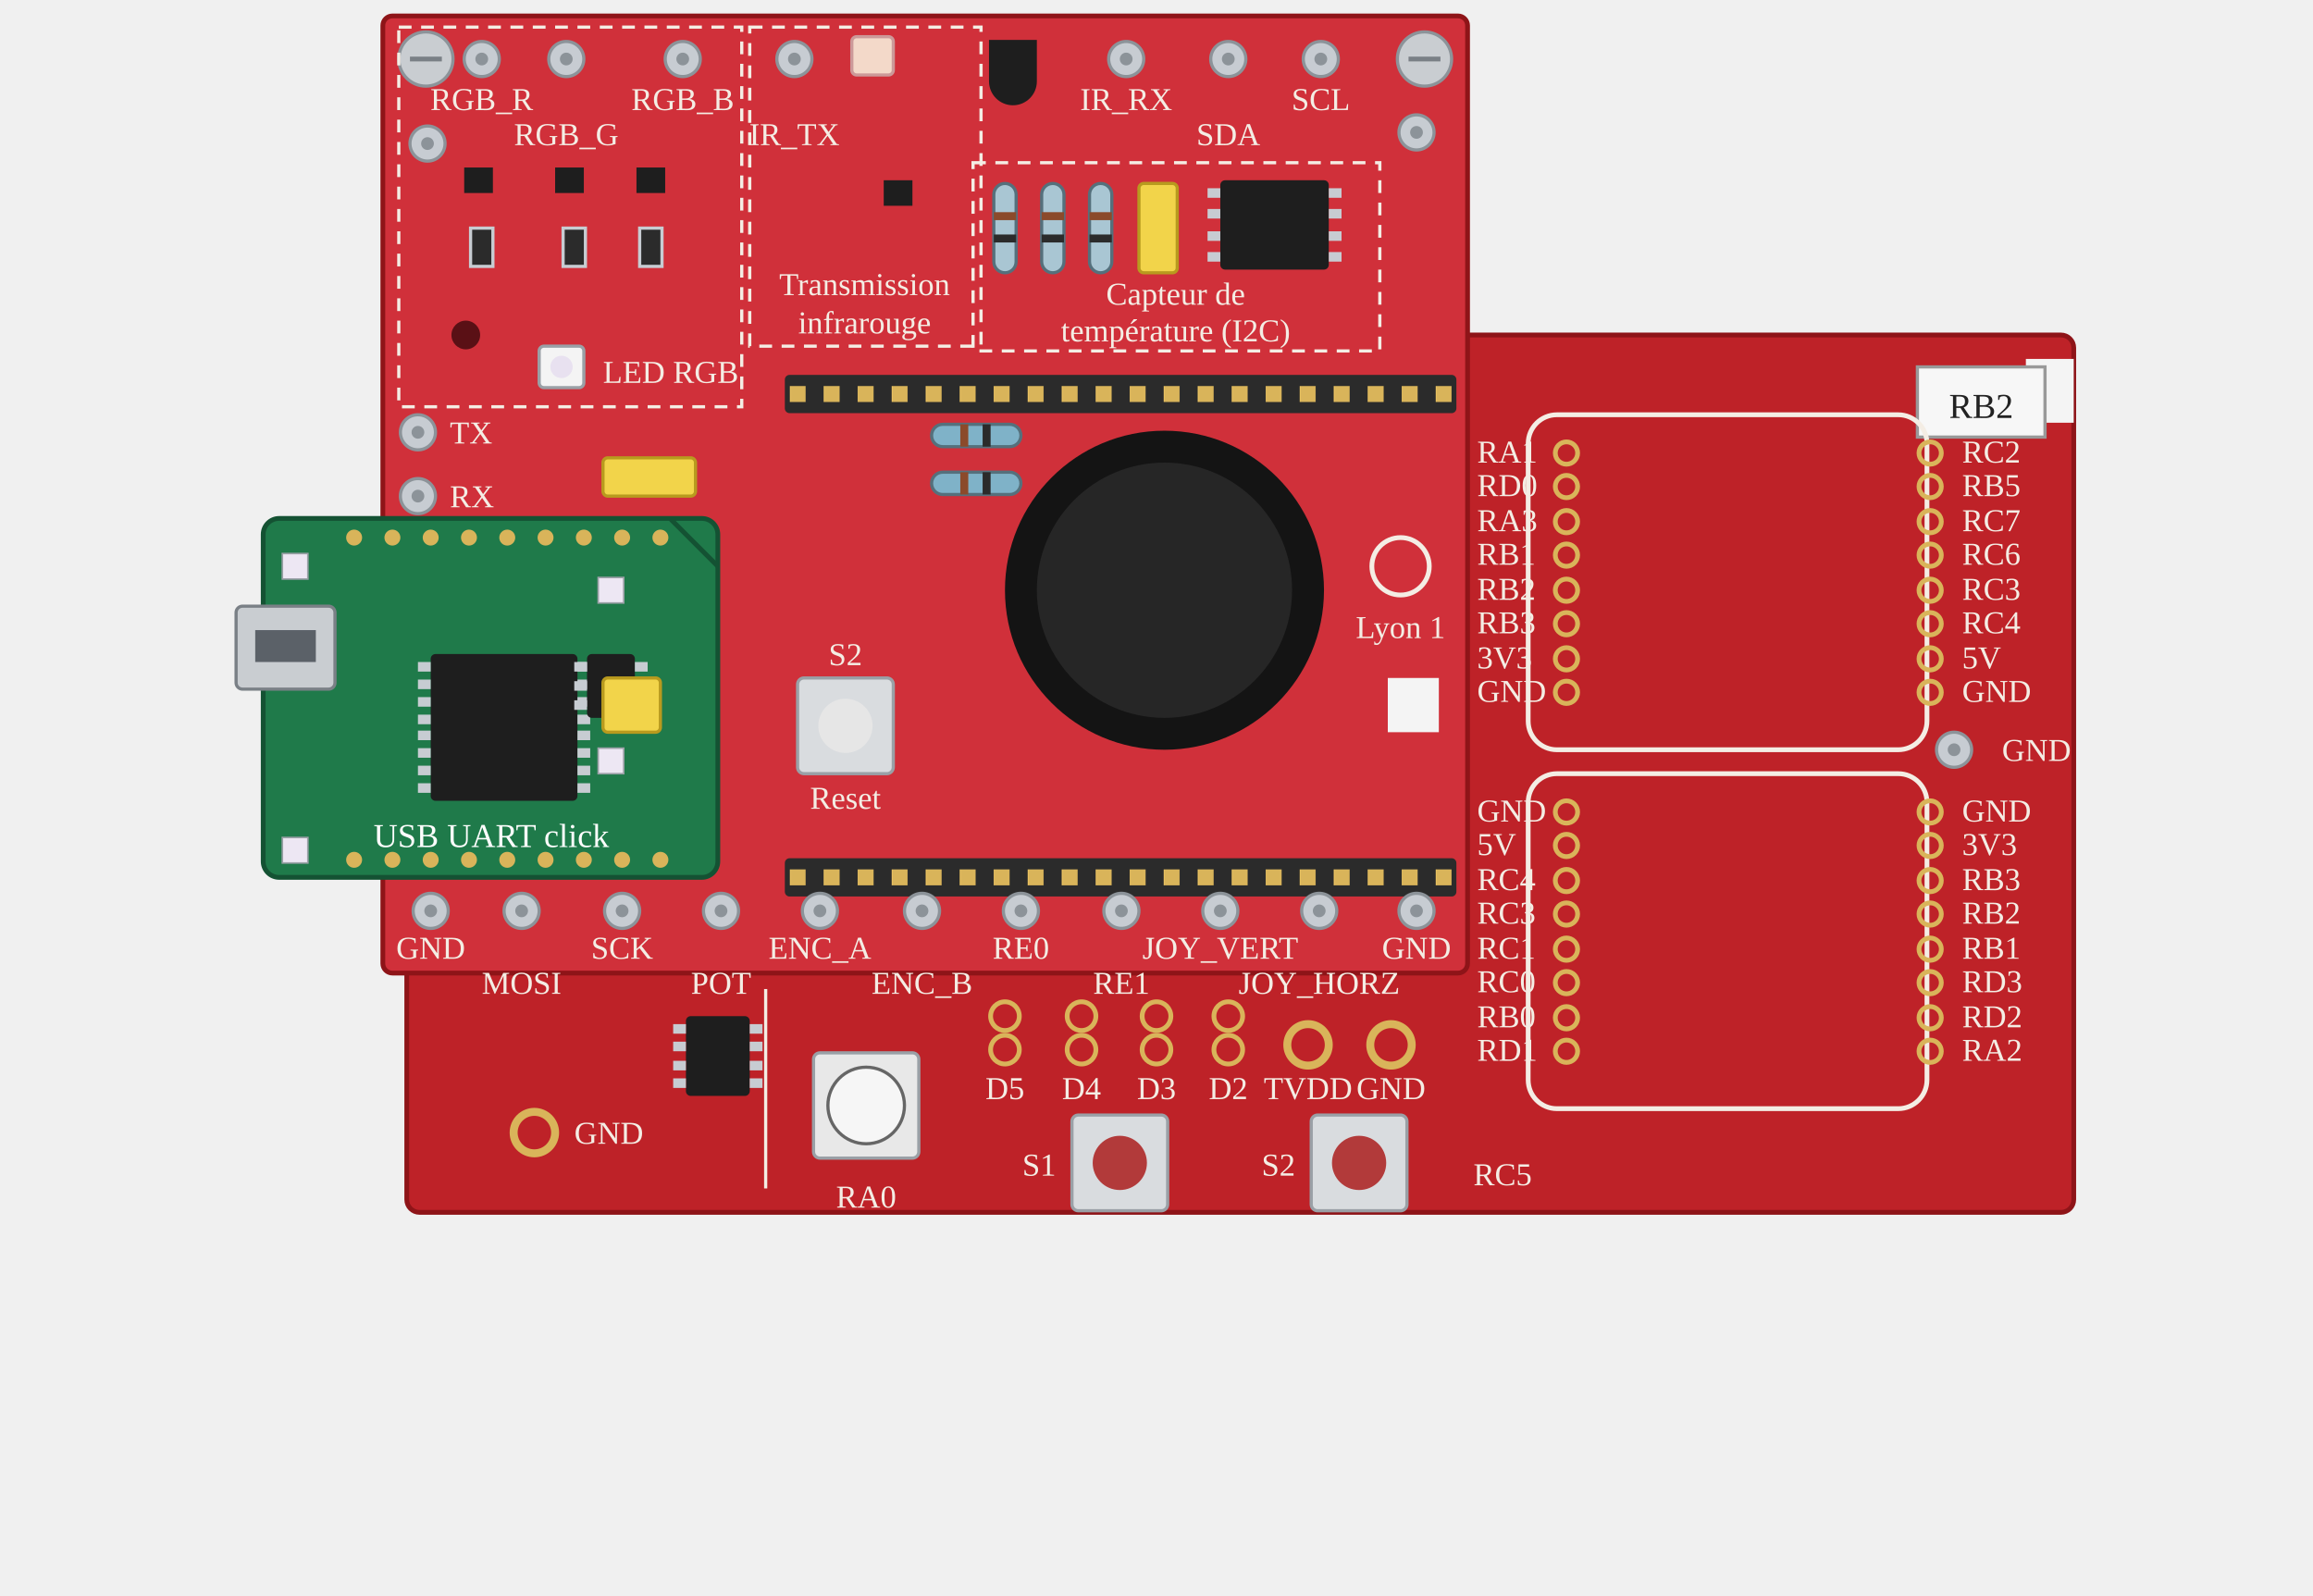
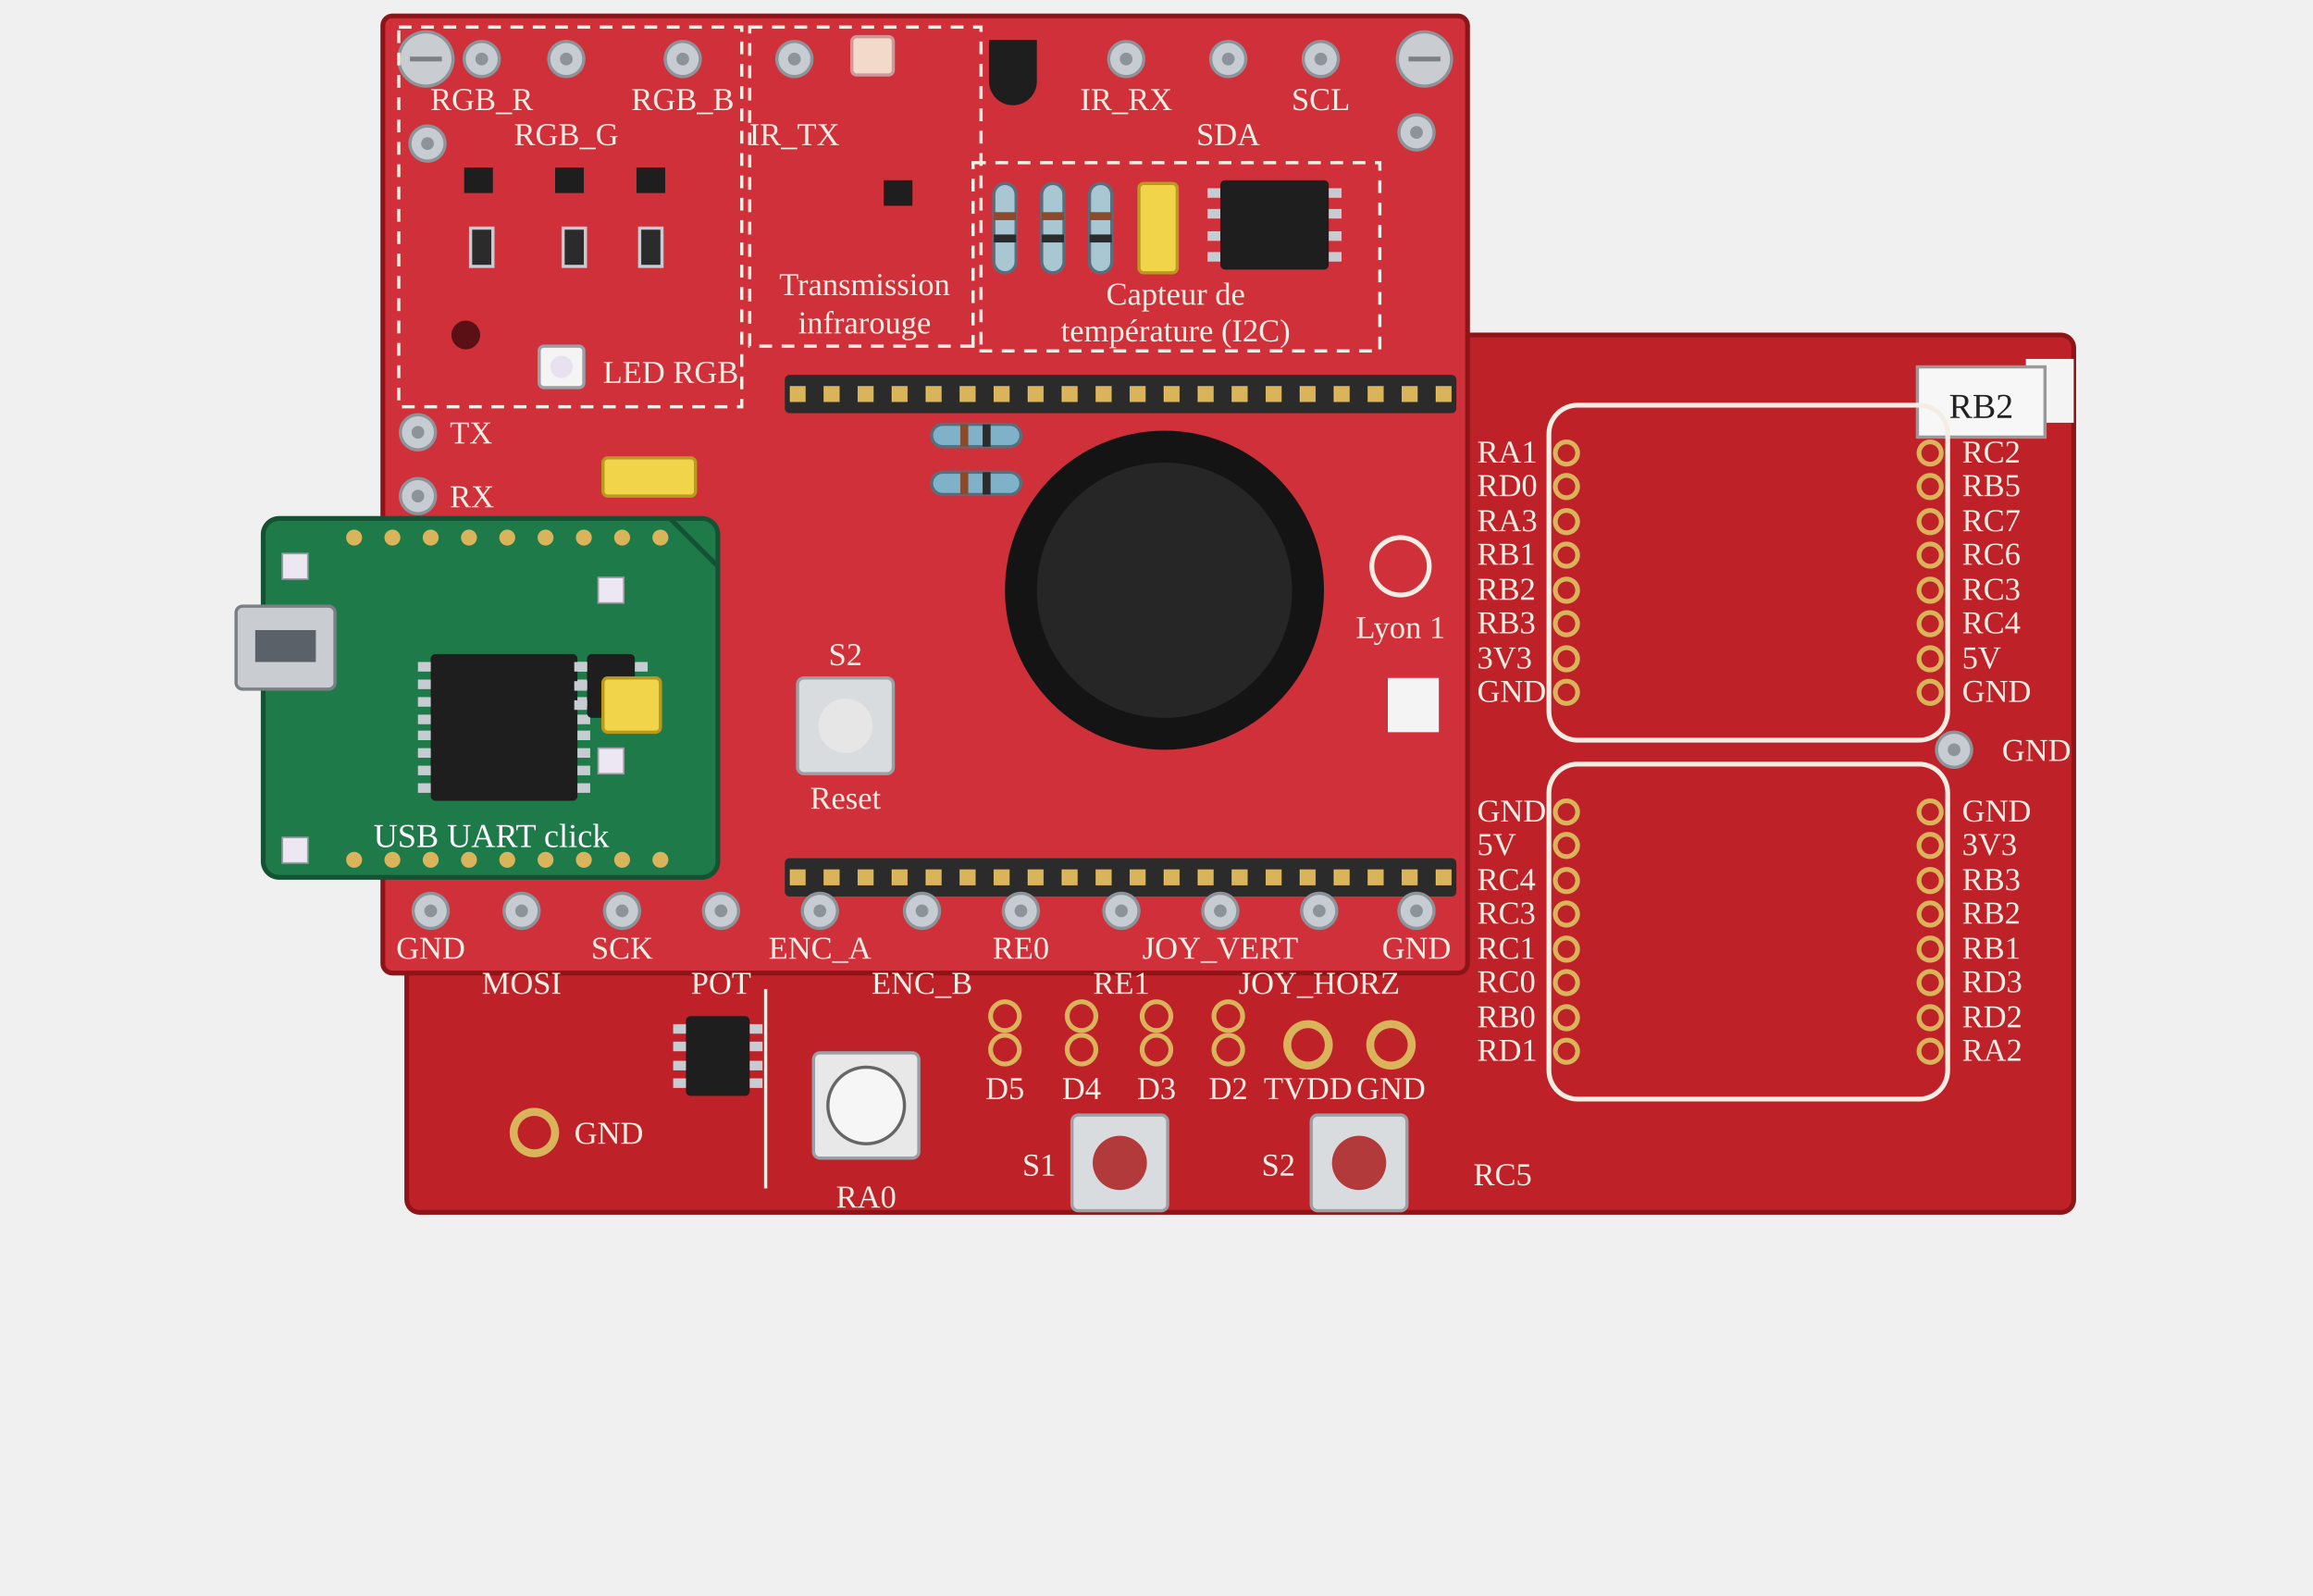
<svg xmlns="http://www.w3.org/2000/svg" viewBox="170 335 1450 1000">
  <defs>
    <symbol id="i3b-tp" overflow="visible">
      <circle r="11" fill="#C7CCD2" stroke="#8C9399" stroke-width="2" />
      <circle r="4" fill="#8C9399" />
    </symbol>
    <symbol id="i3b-ho" overflow="visible">
      <circle r="7" fill="none" stroke="#D9B45A" stroke-width="3" />
    </symbol>
    <pattern id="i3b-hp" x="665" y="0" width="21.316" height="10" patternUnits="userSpaceOnUse">
      <rect width="10" height="10" fill="#D9B45A" />
    </pattern>
    <pattern id="i3b-mx" x="1168" y="403" width="24.5" height="25.5" patternUnits="userSpaceOnUse">
      <rect x="2" y="2" width="15" height="19" rx="2" fill="#F1E9E2" stroke="#B8AFA6" />
      <rect x="5" y="7" width="9" height="9" fill="#E7C9C0" />
    </pattern>
    <pattern id="i3b-pd" x="1185" y="1025" width="18" height="28" patternUnits="userSpaceOnUse">
      <rect width="12" height="16" fill="#D8D2C6" />
    </pattern>
  </defs>
  <g font-size="20" fill="#F4EDE4" text-anchor="middle">
    <rect x="425" y="545" width="1045" height="550" rx="8" fill="#BE2228" stroke="#8E1418" stroke-width="3" />
    <rect x="1440" y="560" width="30" height="40" fill="#F4F4F4" />
    <rect x="1372" y="565" width="80" height="44" fill="#F7F7F7" stroke="#999" stroke-width="2" />
    <text x="1412" y="597" font-size="22" fill="#222" font-weight="500">RB2</text>
-     <rect x="1128" y="595" width="250" height="210" rx="18" fill="none" stroke="#F4EDE4" stroke-width="3" />
-     <rect x="1128" y="820" width="250" height="210" rx="18" fill="none" stroke="#F4EDE4" stroke-width="3" />
+     <rect x="1141" y="589" width="250" height="210" rx="18" fill="none" stroke="#F4EDE4" stroke-width="3" />
+     <rect x="1141" y="814" width="250" height="210" rx="18" fill="none" stroke="#F4EDE4" stroke-width="3" />
    <use href="#i3b-ho" x="1152" y="619" />
    <text x="1096" y="625" text-anchor="start">RA1</text>
    <use href="#i3b-ho" x="1380" y="619" />
    <text x="1400" y="625" text-anchor="start">RC2</text>
    <use href="#i3b-ho" x="1152" y="640" />
    <text x="1096" y="646" text-anchor="start">RD0</text>
    <use href="#i3b-ho" x="1380" y="640" />
    <text x="1400" y="646" text-anchor="start">RB5</text>
    <use href="#i3b-ho" x="1152" y="662" />
    <text x="1096" y="668" text-anchor="start">RA3</text>
    <use href="#i3b-ho" x="1380" y="662" />
    <text x="1400" y="668" text-anchor="start">RC7</text>
    <use href="#i3b-ho" x="1152" y="683" />
    <text x="1096" y="689" text-anchor="start">RB1</text>
    <use href="#i3b-ho" x="1380" y="683" />
    <text x="1400" y="689" text-anchor="start">RC6</text>
    <use href="#i3b-ho" x="1152" y="705" />
    <text x="1096" y="711" text-anchor="start">RB2</text>
    <use href="#i3b-ho" x="1380" y="705" />
    <text x="1400" y="711" text-anchor="start">RC3</text>
    <use href="#i3b-ho" x="1152" y="726" />
    <text x="1096" y="732" text-anchor="start">RB3</text>
    <use href="#i3b-ho" x="1380" y="726" />
    <text x="1400" y="732" text-anchor="start">RC4</text>
    <use href="#i3b-ho" x="1152" y="748" />
    <text x="1096" y="754" text-anchor="start">3V3</text>
    <use href="#i3b-ho" x="1380" y="748" />
    <text x="1400" y="754" text-anchor="start">5V</text>
    <use href="#i3b-ho" x="1152" y="769" />
    <text x="1096" y="775" text-anchor="start">GND</text>
    <use href="#i3b-ho" x="1380" y="769" />
    <text x="1400" y="775" text-anchor="start">GND</text>
    <use href="#i3b-ho" x="1152" y="844" />
    <text x="1096" y="850" text-anchor="start">GND</text>
    <use href="#i3b-ho" x="1380" y="844" />
    <text x="1400" y="850" text-anchor="start">GND</text>
    <use href="#i3b-ho" x="1152" y="865" />
    <text x="1096" y="871" text-anchor="start">5V</text>
    <use href="#i3b-ho" x="1380" y="865" />
    <text x="1400" y="871" text-anchor="start">3V3</text>
    <use href="#i3b-ho" x="1152" y="887" />
    <text x="1096" y="893" text-anchor="start">RC4</text>
    <use href="#i3b-ho" x="1380" y="887" />
    <text x="1400" y="893" text-anchor="start">RB3</text>
    <use href="#i3b-ho" x="1152" y="908" />
    <text x="1096" y="914" text-anchor="start">RC3</text>
    <use href="#i3b-ho" x="1380" y="908" />
    <text x="1400" y="914" text-anchor="start">RB2</text>
    <use href="#i3b-ho" x="1152" y="930" />
    <text x="1096" y="936" text-anchor="start">RC1</text>
    <use href="#i3b-ho" x="1380" y="930" />
    <text x="1400" y="936" text-anchor="start">RB1</text>
    <use href="#i3b-ho" x="1152" y="951" />
    <text x="1096" y="957" text-anchor="start">RC0</text>
    <use href="#i3b-ho" x="1380" y="951" />
    <text x="1400" y="957" text-anchor="start">RD3</text>
    <use href="#i3b-ho" x="1152" y="973" />
    <text x="1096" y="979" text-anchor="start">RB0</text>
    <use href="#i3b-ho" x="1380" y="973" />
    <text x="1400" y="979" text-anchor="start">RD2</text>
    <use href="#i3b-ho" x="1152" y="994" />
    <text x="1096" y="1000" text-anchor="start">RD1</text>
    <use href="#i3b-ho" x="1380" y="994" />
    <text x="1400" y="1000" text-anchor="start">RA2</text>
    <text x="1425" y="812" text-anchor="start">GND</text>
    <use href="#i3b-tp" x="1395" y="805" />
    <rect x="680" y="995" width="66" height="66" rx="4" fill="#E8E8E8" stroke="#9AA0A6" stroke-width="2" />
    <circle cx="713" cy="1028" r="24" fill="#F6F6F6" stroke="#666" stroke-width="2" />
    <text x="713" y="1092">RA0</text>
    <circle cx="800" cy="972" r="9" fill="none" stroke="#D9B45A" stroke-width="3" />
    <circle cx="800" cy="993" r="9" fill="none" stroke="#D9B45A" stroke-width="3" />
    <text x="800" y="1024">D5</text>
    <circle cx="848" cy="972" r="9" fill="none" stroke="#D9B45A" stroke-width="3" />
    <circle cx="848" cy="993" r="9" fill="none" stroke="#D9B45A" stroke-width="3" />
    <text x="848" y="1024">D4</text>
    <circle cx="895" cy="972" r="9" fill="none" stroke="#D9B45A" stroke-width="3" />
    <circle cx="895" cy="993" r="9" fill="none" stroke="#D9B45A" stroke-width="3" />
    <text x="895" y="1024">D3</text>
    <circle cx="940" cy="972" r="9" fill="none" stroke="#D9B45A" stroke-width="3" />
    <circle cx="940" cy="993" r="9" fill="none" stroke="#D9B45A" stroke-width="3" />
    <text x="940" y="1024">D2</text>
    <circle cx="990" cy="990" r="13" fill="none" stroke="#D9B45A" stroke-width="5" />
    <circle cx="1042" cy="990" r="13" fill="none" stroke="#D9B45A" stroke-width="5" />
    <text x="990" y="1024">TVDD</text>
    <text x="1042" y="1024">GND</text>
    <rect x="842" y="1034" width="60" height="60" rx="4" fill="#D9DCDF" stroke="#9AA0A6" stroke-width="2" />
    <circle cx="872" cy="1064" r="17" fill="#B23A3A" />
    <text x="832" y="1072" text-anchor="end">S1</text>
    <rect x="992" y="1034" width="60" height="60" rx="4" fill="#D9DCDF" stroke="#9AA0A6" stroke-width="2" />
    <circle cx="1022" cy="1064" r="17" fill="#B23A3A" />
    <text x="982" y="1072" text-anchor="end">S2</text>
    <text x="1112" y="1078">RC5</text>
    <circle cx="505" cy="1045" r="13" fill="none" stroke="#D9B45A" stroke-width="5" />
    <text x="530" y="1052" text-anchor="start">GND</text>
    <rect x="600" y="972" width="40" height="50" rx="3" fill="#1E1E1E" />
    <rect x="592" y="977" width="8" height="6" fill="#C7CCD2" />
    <rect x="640" y="977" width="8" height="6" fill="#C7CCD2" />
    <rect x="592" y="988" width="8" height="6" fill="#C7CCD2" />
    <rect x="640" y="988" width="8" height="6" fill="#C7CCD2" />
    <rect x="592" y="1000" width="8" height="6" fill="#C7CCD2" />
    <rect x="640" y="1000" width="8" height="6" fill="#C7CCD2" />
    <rect x="592" y="1011" width="8" height="6" fill="#C7CCD2" />
    <rect x="640" y="1011" width="8" height="6" fill="#C7CCD2" />
    <line x1="650" y1="955" x2="650" y2="1080" stroke="#F4EDE4" stroke-width="2" />
    <rect x="410" y="345" width="680" height="600" rx="6" fill="#D0303A" stroke="#8E1418" stroke-width="3" />
    <circle cx="437" cy="372" r="17" fill="#C9CDD1" stroke="#8C9399" stroke-width="2" />
    <path d="M427 372 L447 372" stroke="#7A8086" stroke-width="3" />
    <circle cx="1063" cy="372" r="17" fill="#C9CDD1" stroke="#8C9399" stroke-width="2" />
    <path d="M1053 372 L1073 372" stroke="#7A8086" stroke-width="3" />
    <rect x="420" y="352" width="215" height="238" fill="none" stroke="#F4EDE4" stroke-width="2" stroke-dasharray="8 6" />
    <rect x="640" y="352" width="145" height="200" fill="none" stroke="#F4EDE4" stroke-width="2" stroke-dasharray="8 6" />
    <rect x="780" y="437" width="255" height="118" fill="none" stroke="#F4EDE4" stroke-width="2" stroke-dasharray="8 6" />
    <use href="#i3b-tp" x="472" y="372" />
    <text x="472" y="404">RGB_R</text>
    <use href="#i3b-tp" x="525" y="372" />
    <text x="525" y="426">RGB_G</text>
    <use href="#i3b-tp" x="598" y="372" />
    <text x="598" y="404">RGB_B</text>
    <use href="#i3b-tp" x="668" y="372" />
    <text x="668" y="426">IR_TX</text>
    <use href="#i3b-tp" x="876" y="372" />
    <text x="876" y="404">IR_RX</text>
    <use href="#i3b-tp" x="940" y="372" />
    <text x="940" y="426">SDA</text>
    <use href="#i3b-tp" x="998" y="372" />
    <text x="998" y="404">SCL</text>
    <use href="#i3b-tp" x="438" y="425" />
    <use href="#i3b-tp" x="1058" y="418" />
    <rect x="704" y="358" width="26" height="24" rx="3" fill="#F3D9C9" stroke="#C99" stroke-width="2" />
    <path d="M790 360 h30 v26 a15 15 0 0 1 -30 0 z" fill="#1E1E1E" />
    <rect x="461" y="440" width="18" height="16" fill="#1E1E1E" />
    <rect x="518" y="440" width="18" height="16" fill="#1E1E1E" />
    <rect x="569" y="440" width="18" height="16" fill="#1E1E1E" />
    <rect x="724" y="448" width="18" height="16" fill="#1E1E1E" />
    <rect x="465" y="478" width="14" height="24" fill="#2B2B2B" stroke="#C7CCD2" stroke-width="2" />
    <rect x="523" y="478" width="14" height="24" fill="#2B2B2B" stroke="#C7CCD2" stroke-width="2" />
    <rect x="571" y="478" width="14" height="24" fill="#2B2B2B" stroke="#C7CCD2" stroke-width="2" />
    <rect x="508" y="552" width="28" height="26" rx="3" fill="#F4F4F4" stroke="#9AA0A6" stroke-width="2" />
    <circle cx="522" cy="565" r="7" fill="#E8E1F0" />
    <text x="548" y="575" text-anchor="start">LED RGB</text>
    <circle cx="462" cy="545" r="9" fill="#5A1015" />
    <rect x="793" y="450" width="14" height="56" rx="7" fill="#A9C6D3" stroke="#55707C" stroke-width="2" />
    <rect x="793" y="468" width="14" height="5" fill="#8B4A2B" />
    <rect x="793" y="482" width="14" height="5" fill="#2B2B2B" />
    <rect x="823" y="450" width="14" height="56" rx="7" fill="#A9C6D3" stroke="#55707C" stroke-width="2" />
    <rect x="823" y="468" width="14" height="5" fill="#8B4A2B" />
    <rect x="823" y="482" width="14" height="5" fill="#2B2B2B" />
    <rect x="853" y="450" width="14" height="56" rx="7" fill="#A9C6D3" stroke="#55707C" stroke-width="2" />
    <rect x="853" y="468" width="14" height="5" fill="#8B4A2B" />
    <rect x="853" y="482" width="14" height="5" fill="#2B2B2B" />
    <rect x="884" y="450" width="24" height="56" rx="3" fill="#F2D44A" stroke="#B89A1E" stroke-width="2" />
    <rect x="935" y="448" width="68" height="56" rx="3" fill="#1E1E1E" />
    <rect x="927" y="453" width="8" height="6" fill="#C7CCD2" />
    <rect x="1003" y="453" width="8" height="6" fill="#C7CCD2" />
    <rect x="927" y="466" width="8" height="6" fill="#C7CCD2" />
    <rect x="1003" y="466" width="8" height="6" fill="#C7CCD2" />
    <rect x="927" y="480" width="8" height="6" fill="#C7CCD2" />
    <rect x="1003" y="480" width="8" height="6" fill="#C7CCD2" />
    <rect x="927" y="493" width="8" height="6" fill="#C7CCD2" />
    <rect x="1003" y="493" width="8" height="6" fill="#C7CCD2" />
    <text x="712" y="520">Transmission</text>
    <text x="712" y="544">infrarouge</text>
    <text x="907" y="526">Capteur de</text>
    <text x="907" y="549">température (I2C)</text>
    <rect x="662" y="570" width="421" height="24" rx="3" fill="#2B2B2B" />
    <rect x="665" y="577" width="415" height="10" fill="url(#i3b-hp)" />
    <rect x="662" y="873" width="421" height="24" rx="3" fill="#2B2B2B" />
    <rect x="665" y="880" width="415" height="10" fill="url(#i3b-hp)" />
    <use href="#i3b-tp" x="432" y="606" />
    <text x="452" y="613" text-anchor="start">TX</text>
    <use href="#i3b-tp" x="432" y="646" />
    <text x="452" y="653" text-anchor="start">RX</text>
    <rect x="548" y="622" width="58" height="24" rx="3" fill="#F2D44A" stroke="#B89A1E" stroke-width="2" />
    <rect x="754" y="601" width="56" height="14" rx="7" fill="#7FB2C8" stroke="#55707C" stroke-width="2" />
    <rect x="772" y="601" width="5" height="14" fill="#8B4A2B" />
    <rect x="786" y="601" width="5" height="14" fill="#2B2B2B" />
    <rect x="754" y="631" width="56" height="14" rx="7" fill="#7FB2C8" stroke="#55707C" stroke-width="2" />
    <rect x="772" y="631" width="5" height="14" fill="#8B4A2B" />
    <rect x="786" y="631" width="5" height="14" fill="#2B2B2B" />
    <circle cx="900" cy="705" r="100" fill="#141414" />
    <circle cx="900" cy="705" r="80" fill="#262626" />
    <circle cx="1048" cy="690" r="18" fill="none" stroke="#F4EDE4" stroke-width="3" />
    <text x="1048" y="735">Lyon 1</text>
    <rect x="670" y="760" width="60" height="60" rx="4" fill="#D9DCDF" stroke="#9AA0A6" stroke-width="2" />
    <circle cx="700" cy="790" r="17" fill="#E6E6E6" />
    <text x="700" y="752">S2</text>
    <text x="700" y="842">Reset</text>
    <rect x="1040" y="760" width="32" height="34" fill="#F4F4F4" />
    <use href="#i3b-tp" x="440" y="906" />
    <text x="440" y="936">GND</text>
    <use href="#i3b-tp" x="497" y="906" />
    <text x="497" y="958">MOSI</text>
    <use href="#i3b-tp" x="560" y="906" />
    <text x="560" y="936">SCK</text>
    <use href="#i3b-tp" x="622" y="906" />
    <text x="622" y="958">POT</text>
    <use href="#i3b-tp" x="684" y="906" />
    <text x="684" y="936">ENC_A</text>
    <use href="#i3b-tp" x="748" y="906" />
    <text x="748" y="958">ENC_B</text>
    <use href="#i3b-tp" x="810" y="906" />
    <text x="810" y="936">RE0</text>
    <use href="#i3b-tp" x="873" y="906" />
    <text x="873" y="958">RE1</text>
    <use href="#i3b-tp" x="935" y="906" />
    <text x="935" y="936">JOY_VERT</text>
    <use href="#i3b-tp" x="997" y="906" />
    <text x="997" y="958">JOY_HORZ</text>
    <use href="#i3b-tp" x="1058" y="906" />
    <text x="1058" y="936">GND</text>
    <rect x="335" y="660" width="285" height="225" rx="10" fill="#1F7A4A" stroke="#145233" stroke-width="3" />
    <path d="M590 660 L620 690" stroke="#145233" stroke-width="3" />
    <rect x="318" y="715" width="62" height="52" rx="4" fill="#C9CDD1" stroke="#7A8086" stroke-width="2" />
    <rect x="330" y="730" width="38" height="20" fill="#5B6168" />
    <rect x="440" y="745" width="92" height="92" rx="3" fill="#1E1E1E" />
    <rect x="432" y="750" width="8" height="6" fill="#C7CCD2" />
    <rect x="532" y="750" width="8" height="6" fill="#C7CCD2" />
    <rect x="432" y="761" width="8" height="6" fill="#C7CCD2" />
    <rect x="532" y="761" width="8" height="6" fill="#C7CCD2" />
    <rect x="432" y="772" width="8" height="6" fill="#C7CCD2" />
    <rect x="532" y="772" width="8" height="6" fill="#C7CCD2" />
    <rect x="432" y="783" width="8" height="6" fill="#C7CCD2" />
    <rect x="532" y="783" width="8" height="6" fill="#C7CCD2" />
    <rect x="432" y="793" width="8" height="6" fill="#C7CCD2" />
    <rect x="532" y="793" width="8" height="6" fill="#C7CCD2" />
    <rect x="432" y="804" width="8" height="6" fill="#C7CCD2" />
    <rect x="532" y="804" width="8" height="6" fill="#C7CCD2" />
    <rect x="432" y="815" width="8" height="6" fill="#C7CCD2" />
    <rect x="532" y="815" width="8" height="6" fill="#C7CCD2" />
    <rect x="432" y="826" width="8" height="6" fill="#C7CCD2" />
    <rect x="532" y="826" width="8" height="6" fill="#C7CCD2" />
    <rect x="538" y="745" width="30" height="40" rx="3" fill="#1E1E1E" />
    <rect x="530" y="750" width="8" height="6" fill="#C7CCD2" />
    <rect x="568" y="750" width="8" height="6" fill="#C7CCD2" />
    <rect x="530" y="762" width="8" height="6" fill="#C7CCD2" />
    <rect x="568" y="762" width="8" height="6" fill="#C7CCD2" />
    <rect x="530" y="774" width="8" height="6" fill="#C7CCD2" />
    <rect x="568" y="774" width="8" height="6" fill="#C7CCD2" />
    <rect x="347" y="682" width="16" height="16" fill="#EDE7F3" stroke="#9AA0A6" />
    <rect x="545" y="697" width="16" height="16" fill="#EDE7F3" stroke="#9AA0A6" />
    <rect x="545" y="804" width="16" height="16" fill="#EDE7F3" stroke="#9AA0A6" />
    <rect x="347" y="860" width="16" height="16" fill="#EDE7F3" stroke="#9AA0A6" />
    <rect x="548" y="760" width="36" height="34" rx="3" fill="#F2D44A" stroke="#B89A1E" stroke-width="2" />
    <circle cx="392" cy="672" r="5" fill="#D9B45A" />
    <circle cx="392" cy="874" r="5" fill="#D9B45A" />
    <circle cx="416" cy="672" r="5" fill="#D9B45A" />
    <circle cx="416" cy="874" r="5" fill="#D9B45A" />
    <circle cx="440" cy="672" r="5" fill="#D9B45A" />
    <circle cx="440" cy="874" r="5" fill="#D9B45A" />
    <circle cx="464" cy="672" r="5" fill="#D9B45A" />
    <circle cx="464" cy="874" r="5" fill="#D9B45A" />
    <circle cx="488" cy="672" r="5" fill="#D9B45A" />
    <circle cx="488" cy="874" r="5" fill="#D9B45A" />
    <circle cx="512" cy="672" r="5" fill="#D9B45A" />
    <circle cx="512" cy="874" r="5" fill="#D9B45A" />
    <circle cx="536" cy="672" r="5" fill="#D9B45A" />
    <circle cx="536" cy="874" r="5" fill="#D9B45A" />
    <circle cx="560" cy="672" r="5" fill="#D9B45A" />
    <circle cx="560" cy="874" r="5" fill="#D9B45A" />
    <circle cx="584" cy="672" r="5" fill="#D9B45A" />
    <circle cx="584" cy="874" r="5" fill="#D9B45A" />
    <text x="478" y="866" font-size="21" fill="#FFFFFF" font-weight="500">USB UART click</text>
  </g>
</svg>
